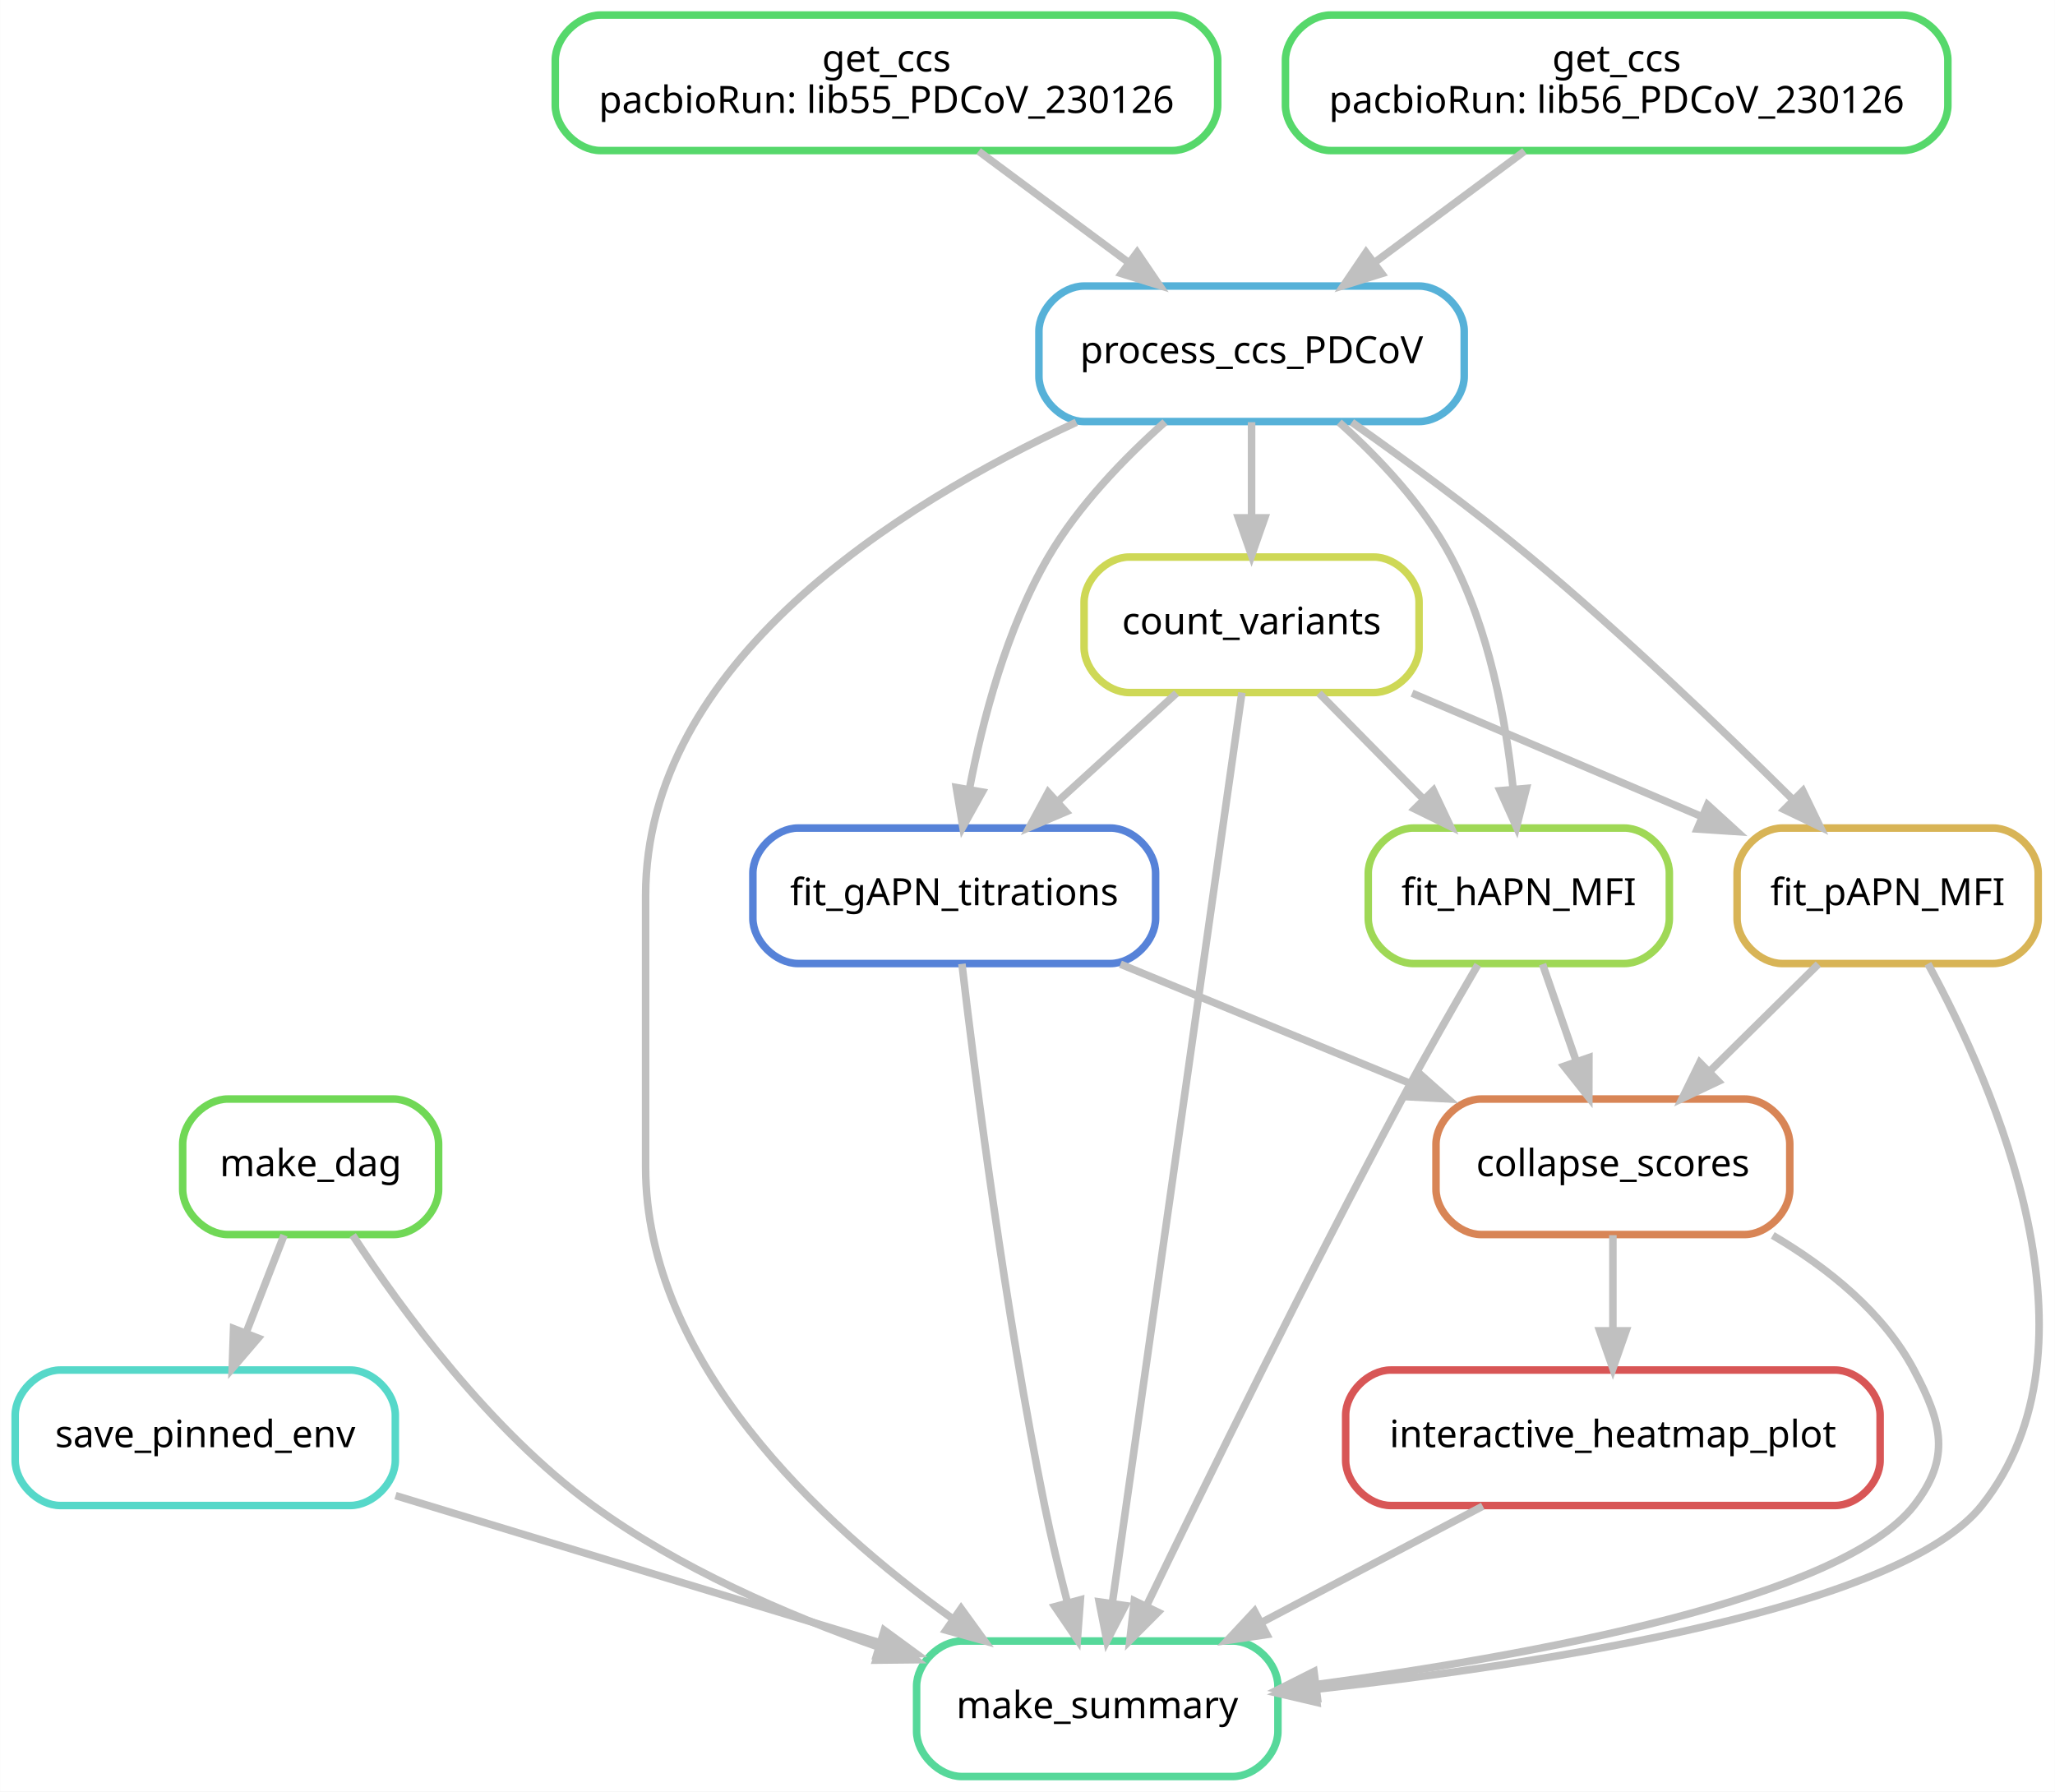
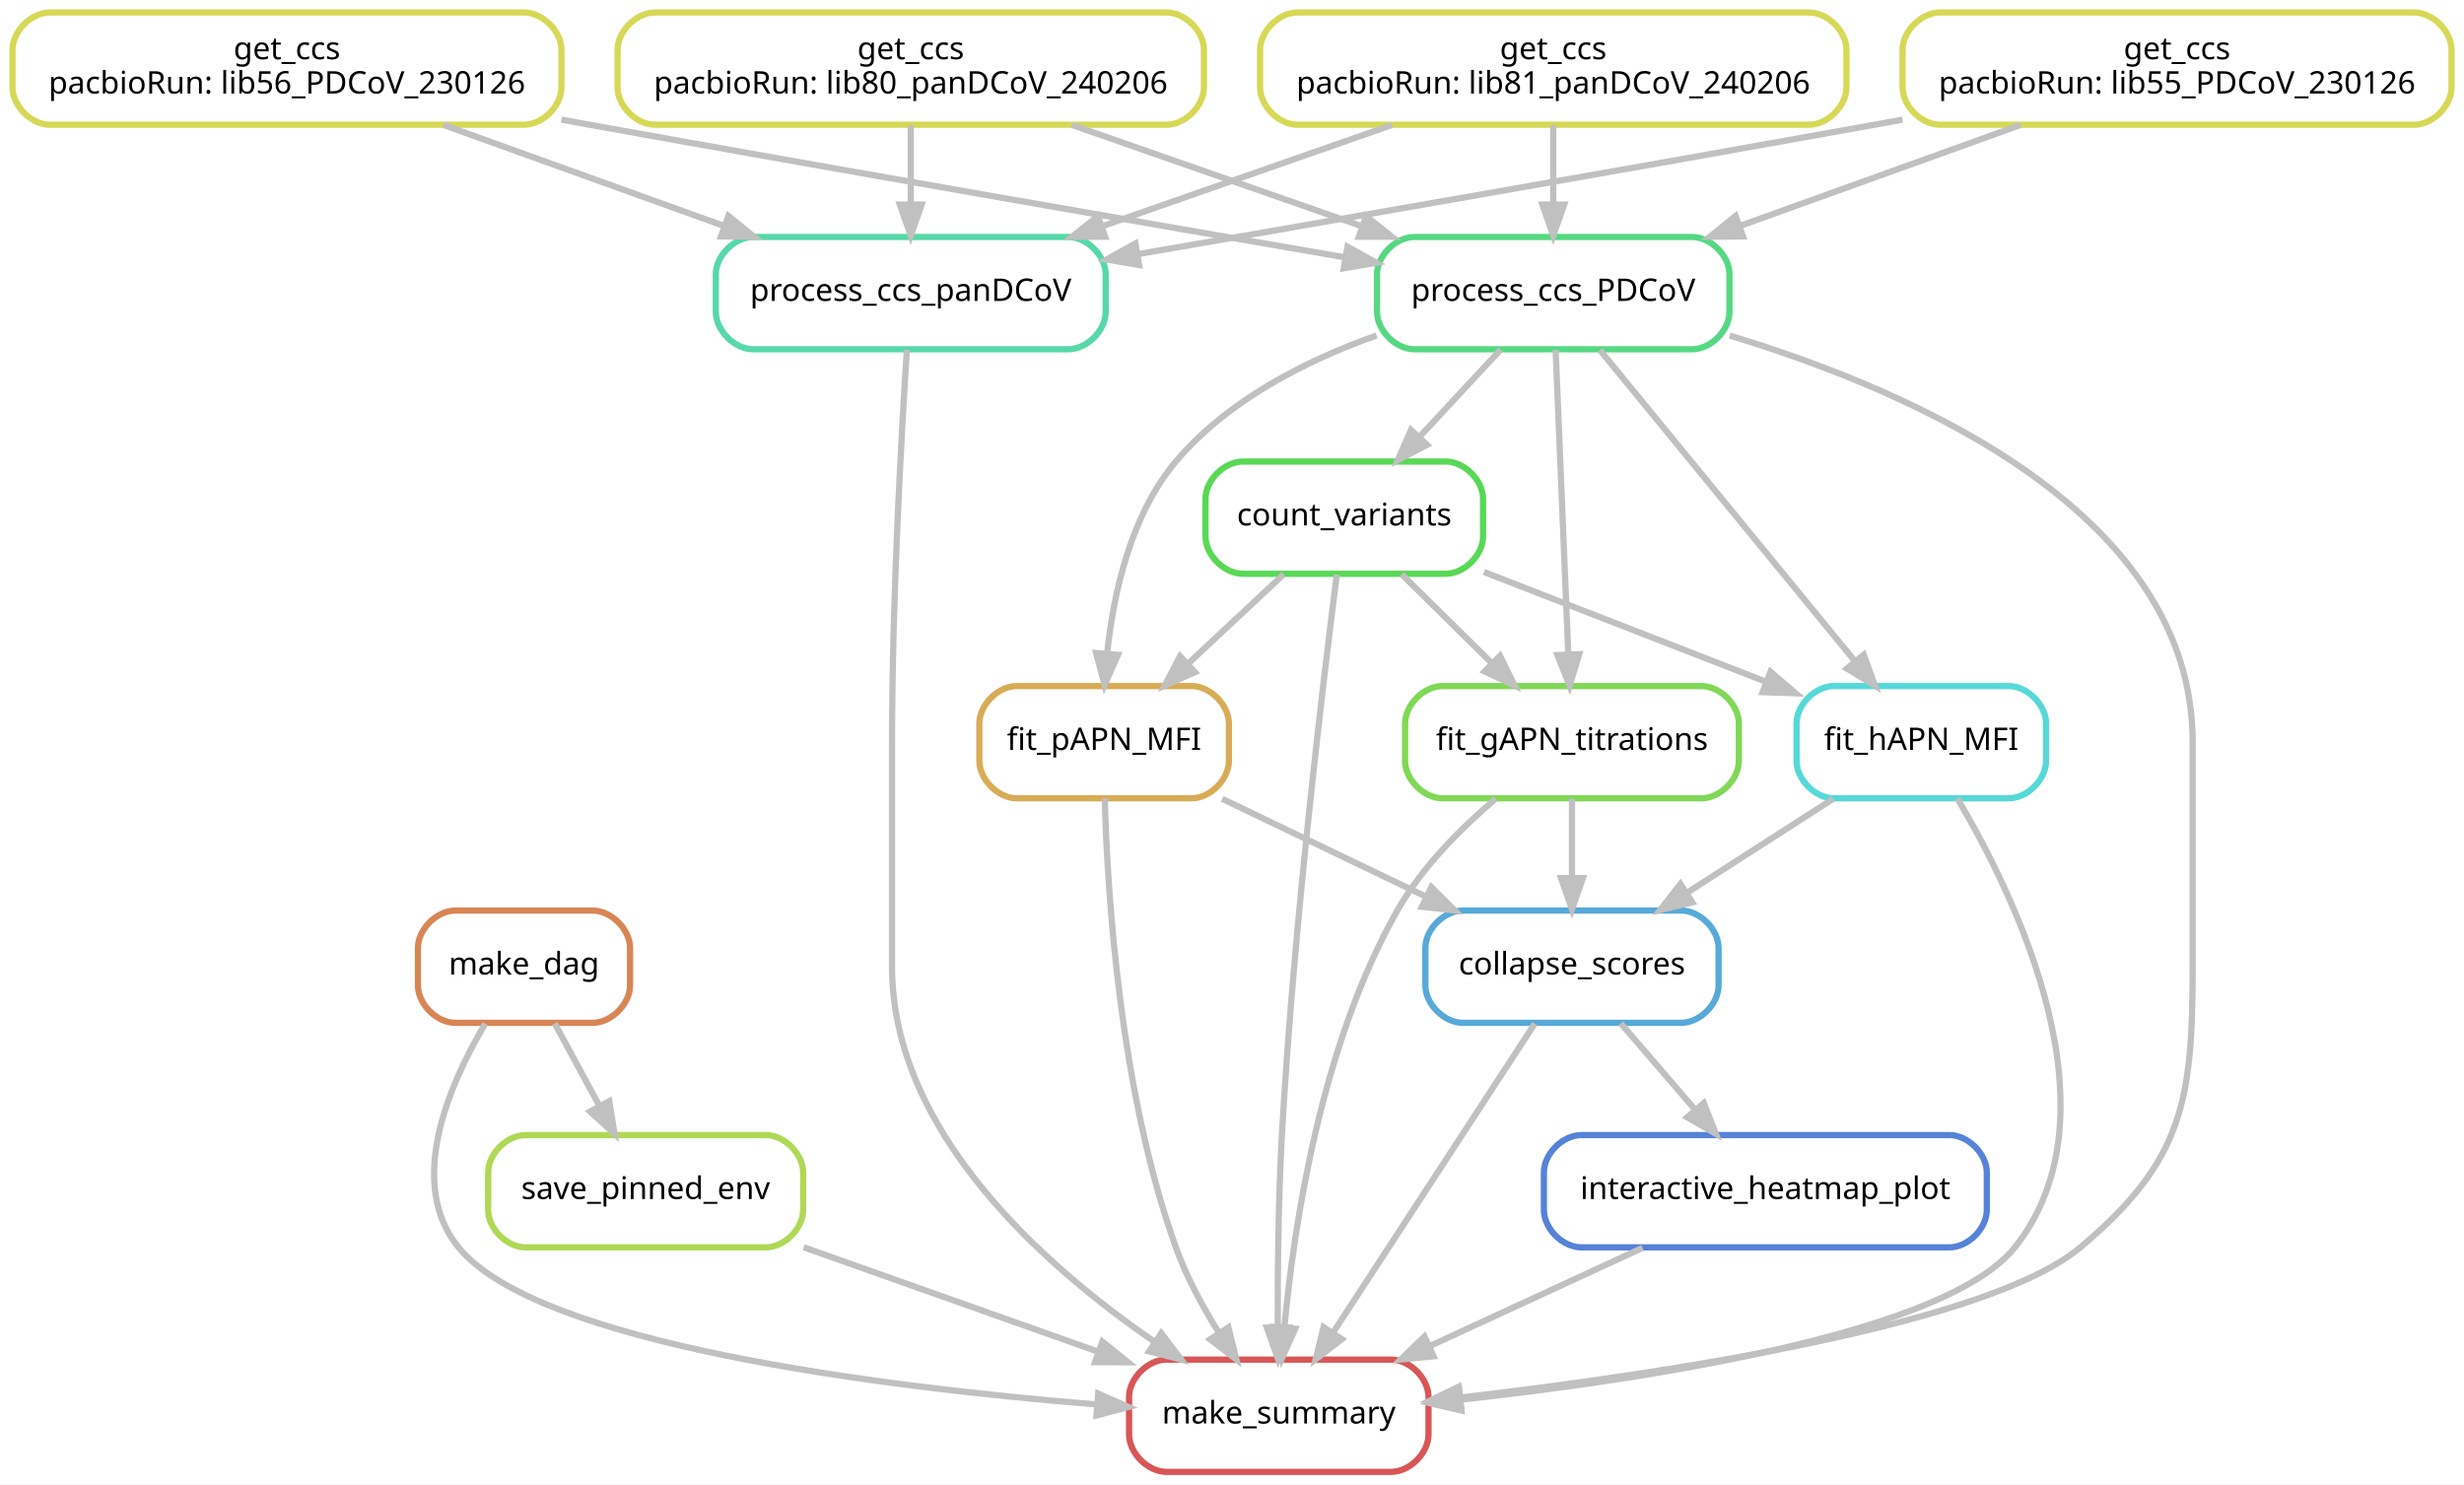
- <svg xmlns="http://www.w3.org/2000/svg" width="546pt" height="476pt" viewBox="0.00 0.00 545.93 476.00">
+ <svg xmlns="http://www.w3.org/2000/svg" width="790pt" height="476pt" viewBox="0.00 0.00 790.00 476.00">
  <g id="graph0" class="graph" transform="scale(1 1) rotate(0) translate(4 472)">
-     <polygon fill="#ffffff" stroke="transparent" points="-4,4 -4,-472 541.933,-472 541.933,4 -4,4" />
+     <polygon fill="#ffffff" stroke="transparent" points="-4,4 -4,-472 786,-472 786,4 -4,4" />
    <g id="node1" class="node">
-       <path fill="none" stroke="#56d89a" stroke-width="2" d="M323.5,-36C323.5,-36 251.5,-36 251.5,-36 245.5,-36 239.5,-30 239.5,-24 239.5,-24 239.5,-12 239.5,-12 239.5,-6 245.5,0 251.5,0 251.5,0 323.5,0 323.5,0 329.5,0 335.5,-6 335.5,-12 335.5,-12 335.5,-24 335.5,-24 335.5,-30 329.5,-36 323.5,-36" />
-       <text text-anchor="middle" x="287.5" y="-15.5" font-family="sans" font-size="10.00" fill="#000000">make_summary</text>
+       <path fill="none" stroke="#d85656" stroke-width="2" d="M442,-36C442,-36 370,-36 370,-36 364,-36 358,-30 358,-24 358,-24 358,-12 358,-12 358,-6 364,0 370,0 370,0 442,0 442,0 448,0 454,-6 454,-12 454,-12 454,-24 454,-24 454,-30 448,-36 442,-36" />
+       <text text-anchor="middle" x="406" y="-15.5" font-family="sans" font-size="10.00" fill="#000000">make_summary</text>
    </g>
    <g id="node2" class="node">
-       <path fill="none" stroke="#70d856" stroke-width="2" d="M100.5,-180C100.5,-180 56.5,-180 56.5,-180 50.5,-180 44.5,-174 44.5,-168 44.5,-168 44.5,-156 44.5,-156 44.5,-150 50.5,-144 56.5,-144 56.5,-144 100.5,-144 100.5,-144 106.5,-144 112.5,-150 112.5,-156 112.5,-156 112.5,-168 112.5,-168 112.5,-174 106.5,-180 100.5,-180" />
-       <text text-anchor="middle" x="78.5" y="-159.5" font-family="sans" font-size="10.00" fill="#000000">make_dag</text>
+       <path fill="none" stroke="#d88556" stroke-width="2" d="M186,-180C186,-180 142,-180 142,-180 136,-180 130,-174 130,-168 130,-168 130,-156 130,-156 130,-150 136,-144 142,-144 142,-144 186,-144 186,-144 192,-144 198,-150 198,-156 198,-156 198,-168 198,-168 198,-174 192,-180 186,-180" />
+       <text text-anchor="middle" x="164" y="-159.5" font-family="sans" font-size="10.00" fill="#000000">make_dag</text>
    </g>
    <g id="edge1" class="edge">
-       <path fill="none" stroke="#c0c0c0" stroke-width="2" d="M89.672,-143.821C102.776,-123.82 126.21,-91.879 153.5,-72 176.23,-55.443 204.752,-43.03 229.634,-34.309" />
-       <polygon fill="#c0c0c0" stroke="#c0c0c0" stroke-width="2" points="230.977,-37.549 239.328,-31.029 228.734,-30.918 230.977,-37.549" />
+       <path fill="none" stroke="#c0c0c0" stroke-width="2" d="M151.583,-143.745C139.829,-123.974 126.268,-92.516 143,-72 168.289,-40.991 277.948,-27.287 347.437,-21.623" />
+       <polygon fill="#c0c0c0" stroke="#c0c0c0" stroke-width="2" points="348.107,-25.082 357.804,-20.814 347.562,-18.103 348.107,-25.082" />
    </g>
    <g id="node3" class="node">
-       <path fill="none" stroke="#56d8c9" stroke-width="2" d="M89,-108C89,-108 12,-108 12,-108 6,-108 0,-102 0,-96 0,-96 0,-84 0,-84 0,-78 6,-72 12,-72 12,-72 89,-72 89,-72 95,-72 101,-78 101,-84 101,-84 101,-96 101,-96 101,-102 95,-108 89,-108" />
-       <text text-anchor="middle" x="50.5" y="-87.5" font-family="sans" font-size="10.00" fill="#000000">save_pinned_env</text>
+       <path fill="none" stroke="#afd856" stroke-width="2" d="M241.5,-108C241.5,-108 164.5,-108 164.5,-108 158.5,-108 152.5,-102 152.5,-96 152.5,-96 152.5,-84 152.5,-84 152.5,-78 158.5,-72 164.5,-72 164.5,-72 241.5,-72 241.5,-72 247.5,-72 253.5,-78 253.5,-84 253.5,-84 253.5,-96 253.5,-96 253.5,-102 247.5,-108 241.5,-108" />
+       <text text-anchor="middle" x="203" y="-87.5" font-family="sans" font-size="10.00" fill="#000000">save_pinned_env</text>
+     </g>
+     <g id="edge11" class="edge">
+       <path fill="none" stroke="#c0c0c0" stroke-width="2" d="M173.841,-143.831C178.196,-135.792 183.41,-126.167 188.217,-117.292" />
+       <polygon fill="#c0c0c0" stroke="#c0c0c0" stroke-width="2" points="191.341,-118.873 193.026,-108.413 185.186,-115.539 191.341,-118.873" />
+     </g>
+     <g id="edge2" class="edge">
+       <path fill="none" stroke="#c0c0c0" stroke-width="2" d="M253.702,-72.017C282.419,-61.832 318.446,-49.054 348.249,-38.483" />
+       <polygon fill="#c0c0c0" stroke="#c0c0c0" stroke-width="2" points="349.435,-41.776 357.69,-35.135 347.095,-35.179 349.435,-41.776" />
+     </g>
+     <g id="node4" class="node">
+       <path fill="none" stroke="#56d882" stroke-width="2" d="M538.5,-396C538.5,-396 449.5,-396 449.5,-396 443.5,-396 437.5,-390 437.5,-384 437.5,-384 437.5,-372 437.5,-372 437.5,-366 443.5,-360 449.5,-360 449.5,-360 538.5,-360 538.5,-360 544.5,-360 550.5,-366 550.5,-372 550.5,-372 550.5,-384 550.5,-384 550.5,-390 544.5,-396 538.5,-396" />
+       <text text-anchor="middle" x="494" y="-375.5" font-family="sans" font-size="10.00" fill="#000000">process_ccs_PDCoV</text>
+     </g>
+     <g id="edge3" class="edge">
+       <path fill="none" stroke="#c0c0c0" stroke-width="2" d="M550.56,-364.39C611.239,-346.017 699,-306.851 699,-234 699,-234 699,-234 699,-162 699,-118.919 695.986,-99.711 663,-72 633.467,-47.191 530.707,-31.587 464.418,-23.858" />
+       <polygon fill="#c0c0c0" stroke="#c0c0c0" stroke-width="2" points="464.44,-20.338 454.108,-22.685 463.649,-27.293 464.44,-20.338" />
+     </g>
+     <g id="node10" class="node">
+       <path fill="none" stroke="#59d856" stroke-width="2" d="M459.5,-324C459.5,-324 394.5,-324 394.5,-324 388.5,-324 382.5,-318 382.5,-312 382.5,-312 382.5,-300 382.5,-300 382.5,-294 388.5,-288 394.5,-288 394.5,-288 459.5,-288 459.5,-288 465.5,-288 471.5,-294 471.5,-300 471.5,-300 471.5,-312 471.5,-312 471.5,-318 465.5,-324 459.5,-324" />
+       <text text-anchor="middle" x="427" y="-303.5" font-family="sans" font-size="10.00" fill="#000000">count_variants</text>
+     </g>
+     <g id="edge20" class="edge">
+       <path fill="none" stroke="#c0c0c0" stroke-width="2" d="M477.093,-359.831C469.219,-351.369 459.708,-341.149 451.099,-331.897" />
+       <polygon fill="#c0c0c0" stroke="#c0c0c0" stroke-width="2" points="453.509,-329.35 444.135,-324.413 448.385,-334.118 453.509,-329.35" />
+     </g>
+     <g id="node11" class="node">
+       <path fill="none" stroke="#80d856" stroke-width="2" d="M541.5,-252C541.5,-252 458.5,-252 458.5,-252 452.5,-252 446.5,-246 446.5,-240 446.5,-240 446.5,-228 446.5,-228 446.5,-222 452.5,-216 458.5,-216 458.5,-216 541.5,-216 541.5,-216 547.5,-216 553.5,-222 553.5,-228 553.5,-228 553.5,-240 553.5,-240 553.5,-246 547.5,-252 541.5,-252" />
+       <text text-anchor="middle" x="500" y="-231.5" font-family="sans" font-size="10.00" fill="#000000">fit_gAPN_titrations</text>
+     </g>
+     <g id="edge21" class="edge">
+       <path fill="none" stroke="#c0c0c0" stroke-width="2" d="M494.76,-359.762C495.783,-335.201 497.615,-291.247 498.819,-262.354" />
+       <polygon fill="#c0c0c0" stroke="#c0c0c0" stroke-width="2" points="502.327,-262.227 499.246,-252.09 495.333,-261.935 502.327,-262.227" />
+     </g>
+     <g id="node12" class="node">
+       <path fill="none" stroke="#56d8d8" stroke-width="2" d="M640,-252C640,-252 584,-252 584,-252 578,-252 572,-246 572,-240 572,-240 572,-228 572,-228 572,-222 578,-216 584,-216 584,-216 640,-216 640,-216 646,-216 652,-222 652,-228 652,-228 652,-240 652,-240 652,-246 646,-252 640,-252" />
+       <text text-anchor="middle" x="612" y="-231.5" font-family="sans" font-size="10.00" fill="#000000">fit_hAPN_MFI</text>
+     </g>
+     <g id="edge23" class="edge">
+       <path fill="none" stroke="#c0c0c0" stroke-width="2" d="M508.945,-359.762C529.603,-334.552 567.004,-288.91 590.616,-260.095" />
+       <polygon fill="#c0c0c0" stroke="#c0c0c0" stroke-width="2" points="593.545,-262.043 597.177,-252.09 588.131,-257.606 593.545,-262.043" />
+     </g>
+     <g id="node13" class="node">
+       <path fill="none" stroke="#d8ac56" stroke-width="2" d="M378,-252C378,-252 322,-252 322,-252 316,-252 310,-246 310,-240 310,-240 310,-228 310,-228 310,-222 316,-216 322,-216 322,-216 378,-216 378,-216 384,-216 390,-222 390,-228 390,-228 390,-240 390,-240 390,-246 384,-252 378,-252" />
+       <text text-anchor="middle" x="350" y="-231.5" font-family="sans" font-size="10.00" fill="#000000">fit_pAPN_MFI</text>
+     </g>
+     <g id="edge25" class="edge">
+       <path fill="none" stroke="#c0c0c0" stroke-width="2" d="M437.362,-364.439C414.397,-356.264 389.462,-343.52 373,-324 358.525,-306.837 352.992,-281.724 350.956,-262.384" />
+       <polygon fill="#c0c0c0" stroke="#c0c0c0" stroke-width="2" points="354.437,-262.009 350.149,-252.321 347.459,-262.568 354.437,-262.009" />
+     </g>
+     <g id="node5" class="node">
+       <path fill="none" stroke="#d6d856" stroke-width="2" d="M770,-468C770,-468 618,-468 618,-468 612,-468 606,-462 606,-456 606,-456 606,-444 606,-444 606,-438 612,-432 618,-432 618,-432 770,-432 770,-432 776,-432 782,-438 782,-444 782,-444 782,-456 782,-456 782,-462 776,-468 770,-468" />
+       <text text-anchor="middle" x="694" y="-453" font-family="sans" font-size="10.00" fill="#000000">get_ccs</text>
+       <text text-anchor="middle" x="694" y="-442" font-family="sans" font-size="10.00" fill="#000000">pacbioRun: lib55_PDCoV_230126</text>
+     </g>
+     <g id="edge12" class="edge">
+       <path fill="none" stroke="#c0c0c0" stroke-width="2" d="M643.79,-431.924C616.448,-422.082 582.441,-409.839 553.742,-399.507" />
+       <polygon fill="#c0c0c0" stroke="#c0c0c0" stroke-width="2" points="554.825,-396.177 544.231,-396.083 552.454,-402.764 554.825,-396.177" />
+     </g>
+     <g id="node9" class="node">
+       <path fill="none" stroke="#56d8a9" stroke-width="2" d="M338.5,-396C338.5,-396 237.5,-396 237.5,-396 231.5,-396 225.5,-390 225.5,-384 225.5,-384 225.5,-372 225.5,-372 225.5,-366 231.5,-360 237.5,-360 237.5,-360 338.5,-360 338.5,-360 344.5,-360 350.5,-366 350.5,-372 350.5,-372 350.5,-384 350.5,-384 350.5,-390 344.5,-396 338.5,-396" />
+       <text text-anchor="middle" x="288" y="-375.5" font-family="sans" font-size="10.00" fill="#000000">process_ccs_panDCoV</text>
+     </g>
+     <g id="edge16" class="edge">
+       <path fill="none" stroke="#c0c0c0" stroke-width="2" d="M605.979,-433.625C602.95,-433.074 599.95,-432.531 597,-432 516.276,-417.457 423.58,-401.335 360.941,-390.525" />
+       <polygon fill="#c0c0c0" stroke="#c0c0c0" stroke-width="2" points="361.216,-387.021 350.766,-388.771 360.026,-393.919 361.216,-387.021" />
+     </g>
+     <g id="node6" class="node">
+       <path fill="none" stroke="#d6d856" stroke-width="2" d="M164,-468C164,-468 12,-468 12,-468 6,-468 0,-462 0,-456 0,-456 0,-444 0,-444 0,-438 6,-432 12,-432 12,-432 164,-432 164,-432 170,-432 176,-438 176,-444 176,-444 176,-456 176,-456 176,-462 170,-468 164,-468" />
+       <text text-anchor="middle" x="88" y="-453" font-family="sans" font-size="10.00" fill="#000000">get_ccs</text>
+       <text text-anchor="middle" x="88" y="-442" font-family="sans" font-size="10.00" fill="#000000">pacbioRun: lib56_PDCoV_230126</text>
+     </g>
+     <g id="edge13" class="edge">
+       <path fill="none" stroke="#c0c0c0" stroke-width="2" d="M176.021,-433.625C179.05,-433.074 182.05,-432.531 185,-432 268.389,-416.977 364.555,-400.268 427.164,-389.472" />
+       <polygon fill="#c0c0c0" stroke="#c0c0c0" stroke-width="2" points="428.04,-392.873 437.3,-387.726 426.851,-385.975 428.04,-392.873" />
+     </g>
+     <g id="edge17" class="edge">
+       <path fill="none" stroke="#c0c0c0" stroke-width="2" d="M138.21,-431.924C165.552,-422.082 199.559,-409.839 228.257,-399.507" />
+       <polygon fill="#c0c0c0" stroke="#c0c0c0" stroke-width="2" points="229.546,-402.764 237.769,-396.083 227.175,-396.177 229.546,-402.764" />
+     </g>
+     <g id="node7" class="node">
+       <path fill="none" stroke="#d6d856" stroke-width="2" d="M370,-468C370,-468 206,-468 206,-468 200,-468 194,-462 194,-456 194,-456 194,-444 194,-444 194,-438 200,-432 206,-432 206,-432 370,-432 370,-432 376,-432 382,-438 382,-444 382,-444 382,-456 382,-456 382,-462 376,-468 370,-468" />
+       <text text-anchor="middle" x="288" y="-453" font-family="sans" font-size="10.00" fill="#000000">get_ccs</text>
+       <text text-anchor="middle" x="288" y="-442" font-family="sans" font-size="10.00" fill="#000000">pacbioRun: lib80_panDCoV_240206</text>
+     </g>
+     <g id="edge14" class="edge">
+       <path fill="none" stroke="#c0c0c0" stroke-width="2" d="M339.717,-431.924C367.878,-422.082 402.906,-409.839 432.465,-399.507" />
+       <polygon fill="#c0c0c0" stroke="#c0c0c0" stroke-width="2" points="433.977,-402.687 442.262,-396.083 431.667,-396.079 433.977,-402.687" />
+     </g>
+     <g id="edge18" class="edge">
+       <path fill="none" stroke="#c0c0c0" stroke-width="2" d="M288,-431.831C288,-424.131 288,-414.974 288,-406.417" />
+       <polygon fill="#c0c0c0" stroke="#c0c0c0" stroke-width="2" points="291.5,-406.413 288,-396.413 284.5,-406.413 291.5,-406.413" />
+     </g>
+     <g id="node8" class="node">
+       <path fill="none" stroke="#d6d856" stroke-width="2" d="M576,-468C576,-468 412,-468 412,-468 406,-468 400,-462 400,-456 400,-456 400,-444 400,-444 400,-438 406,-432 412,-432 412,-432 576,-432 576,-432 582,-432 588,-438 588,-444 588,-444 588,-456 588,-456 588,-462 582,-468 576,-468" />
+       <text text-anchor="middle" x="494" y="-453" font-family="sans" font-size="10.00" fill="#000000">get_ccs</text>
+       <text text-anchor="middle" x="494" y="-442" font-family="sans" font-size="10.00" fill="#000000">pacbioRun: lib81_panDCoV_240206</text>
+     </g>
+     <g id="edge15" class="edge">
+       <path fill="none" stroke="#c0c0c0" stroke-width="2" d="M494,-431.831C494,-424.131 494,-414.974 494,-406.417" />
+       <polygon fill="#c0c0c0" stroke="#c0c0c0" stroke-width="2" points="497.5,-406.413 494,-396.413 490.5,-406.413 497.5,-406.413" />
+     </g>
+     <g id="edge19" class="edge">
+       <path fill="none" stroke="#c0c0c0" stroke-width="2" d="M442.283,-431.924C414.122,-422.082 379.094,-409.839 349.535,-399.507" />
+       <polygon fill="#c0c0c0" stroke="#c0c0c0" stroke-width="2" points="350.333,-396.079 339.738,-396.083 348.023,-402.687 350.333,-396.079" />
+     </g>
+     <g id="edge4" class="edge">
+       <path fill="none" stroke="#c0c0c0" stroke-width="2" d="M286.757,-359.825C284.999,-332.521 282,-279.289 282,-234 282,-234 282,-234 282,-162 282,-109.466 329.975,-66.572 366.243,-41.651" />
+       <polygon fill="#c0c0c0" stroke="#c0c0c0" stroke-width="2" points="368.33,-44.467 374.71,-36.009 364.447,-38.642 368.33,-44.467" />
+     </g>
+     <g id="edge5" class="edge">
+       <path fill="none" stroke="#c0c0c0" stroke-width="2" d="M424.605,-287.753C420.152,-252.899 410.715,-174.405 407,-108 405.851,-87.457 405.619,-64.237 405.665,-46.528" />
+       <polygon fill="#c0c0c0" stroke="#c0c0c0" stroke-width="2" points="409.166,-46.308 405.724,-36.288 402.167,-46.267 409.166,-46.308" />
+     </g>
+     <g id="edge22" class="edge">
+       <path fill="none" stroke="#c0c0c0" stroke-width="2" d="M445.421,-287.831C454.153,-279.219 464.732,-268.785 474.242,-259.405" />
+       <polygon fill="#c0c0c0" stroke="#c0c0c0" stroke-width="2" points="476.923,-261.677 481.585,-252.163 472.007,-256.693 476.923,-261.677" />
+     </g>
+     <g id="edge24" class="edge">
+       <path fill="none" stroke="#c0c0c0" stroke-width="2" d="M471.783,-288.571C499.046,-277.961 533.923,-264.387 562.073,-253.431" />
+       <polygon fill="#c0c0c0" stroke="#c0c0c0" stroke-width="2" points="563.676,-256.563 571.726,-249.674 561.137,-250.04 563.676,-256.563" />
+     </g>
+     <g id="edge26" class="edge">
+       <path fill="none" stroke="#c0c0c0" stroke-width="2" d="M407.57,-287.831C398.268,-279.134 386.98,-268.578 376.871,-259.127" />
+       <polygon fill="#c0c0c0" stroke="#c0c0c0" stroke-width="2" points="379.119,-256.436 369.424,-252.163 374.338,-261.549 379.119,-256.436" />
+     </g>
+     <g id="edge6" class="edge">
+       <path fill="none" stroke="#c0c0c0" stroke-width="2" d="M475.592,-215.92C464.39,-206.41 451.877,-193.854 444,-180 419.778,-137.398 410.971,-80.12 407.786,-46.324" />
+       <polygon fill="#c0c0c0" stroke="#c0c0c0" stroke-width="2" points="411.263,-45.896 406.937,-36.225 404.287,-46.483 411.263,-45.896" />
+     </g>
+     <g id="node14" class="node">
+       <path fill="none" stroke="#56a9d8" stroke-width="2" d="M535,-180C535,-180 465,-180 465,-180 459,-180 453,-174 453,-168 453,-168 453,-156 453,-156 453,-150 459,-144 465,-144 465,-144 535,-144 535,-144 541,-144 547,-150 547,-156 547,-156 547,-168 547,-168 547,-174 541,-180 535,-180" />
+       <text text-anchor="middle" x="500" y="-159.5" font-family="sans" font-size="10.00" fill="#000000">collapse_scores</text>
+     </g>
+     <g id="edge27" class="edge">
+       <path fill="none" stroke="#c0c0c0" stroke-width="2" d="M500,-215.831C500,-208.131 500,-198.974 500,-190.417" />
+       <polygon fill="#c0c0c0" stroke="#c0c0c0" stroke-width="2" points="503.5,-190.413 500,-180.413 496.5,-190.413 503.5,-190.413" />
+     </g>
+     <g id="edge7" class="edge">
+       <path fill="none" stroke="#c0c0c0" stroke-width="2" d="M623.557,-215.98C642.767,-183.511 675.962,-114.611 642,-72 620.193,-44.64 526.941,-30.028 464.391,-23.154" />
+       <polygon fill="#c0c0c0" stroke="#c0c0c0" stroke-width="2" points="464.561,-19.653 454.247,-22.078 463.822,-26.614 464.561,-19.653" />
+     </g>
+     <g id="edge28" class="edge">
+       <path fill="none" stroke="#c0c0c0" stroke-width="2" d="M583.738,-215.831C569.545,-206.707 552.172,-195.539 536.936,-185.745" />
+       <polygon fill="#c0c0c0" stroke="#c0c0c0" stroke-width="2" points="538.558,-182.626 528.253,-180.163 534.772,-188.515 538.558,-182.626" />
+     </g>
+     <g id="edge8" class="edge">
+       <path fill="none" stroke="#c0c0c0" stroke-width="2" d="M350.199,-215.934C351.049,-185.391 355.045,-121.995 373,-72 376.382,-62.584 381.533,-53.034 386.767,-44.637" />
+       <polygon fill="#c0c0c0" stroke="#c0c0c0" stroke-width="2" points="389.848,-46.321 392.4,-36.038 383.992,-42.486 389.848,-46.321" />
+     </g>
+     <g id="edge29" class="edge">
+       <path fill="none" stroke="#c0c0c0" stroke-width="2" d="M387.851,-215.831C407.735,-206.287 432.278,-194.506 453.33,-184.401" />
+       <polygon fill="#c0c0c0" stroke="#c0c0c0" stroke-width="2" points="454.92,-187.521 462.421,-180.038 451.891,-181.21 454.92,-187.521" />
+     </g>
+     <g id="edge9" class="edge">
+       <path fill="none" stroke="#c0c0c0" stroke-width="2" d="M488.095,-143.762C471.709,-118.66 442.1,-73.302 423.277,-44.467" />
+       <polygon fill="#c0c0c0" stroke="#c0c0c0" stroke-width="2" points="426.206,-42.55 417.808,-36.09 420.344,-46.377 426.206,-42.55" />
+     </g>
+     <g id="node15" class="node">
+       <path fill="none" stroke="#5682d8" stroke-width="2" d="M621,-108C621,-108 503,-108 503,-108 497,-108 491,-102 491,-96 491,-96 491,-84 491,-84 491,-78 497,-72 503,-72 503,-72 621,-72 621,-72 627,-72 633,-78 633,-84 633,-84 633,-96 633,-96 633,-102 627,-108 621,-108" />
+       <text text-anchor="middle" x="562" y="-87.5" font-family="sans" font-size="10.00" fill="#000000">interactive_heatmap_plot</text>
+     </g>
+     <g id="edge30" class="edge">
+       <path fill="none" stroke="#c0c0c0" stroke-width="2" d="M515.645,-143.831C522.859,-135.454 531.557,-125.353 539.461,-116.175" />
+       <polygon fill="#c0c0c0" stroke="#c0c0c0" stroke-width="2" points="542.271,-118.275 546.144,-108.413 536.967,-113.707 542.271,-118.275" />
    </g>
    <g id="edge10" class="edge">
-       <path fill="none" stroke="#c0c0c0" stroke-width="2" d="M71.434,-143.831C68.374,-135.962 64.722,-126.571 61.332,-117.853" />
-       <polygon fill="#c0c0c0" stroke="#c0c0c0" stroke-width="2" points="64.547,-116.465 57.661,-108.413 58.023,-119.002 64.547,-116.465" />
-     </g>
-     <g id="edge2" class="edge">
-       <path fill="none" stroke="#c0c0c0" stroke-width="2" d="M101.052,-74.642C138.775,-63.182 190.373,-47.507 229.726,-35.551" />
-       <polygon fill="#c0c0c0" stroke="#c0c0c0" stroke-width="2" points="230.901,-38.853 239.452,-32.597 228.866,-32.155 230.901,-38.853" />
-     </g>
-     <g id="node4" class="node">
-       <path fill="none" stroke="#56b1d8" stroke-width="2" d="M373,-396C373,-396 284,-396 284,-396 278,-396 272,-390 272,-384 272,-384 272,-372 272,-372 272,-366 278,-360 284,-360 284,-360 373,-360 373,-360 379,-360 385,-366 385,-372 385,-372 385,-384 385,-384 385,-390 379,-396 373,-396" />
-       <text text-anchor="middle" x="328.5" y="-375.5" font-family="sans" font-size="10.00" fill="#000000">process_ccs_PDCoV</text>
-     </g>
-     <g id="edge3" class="edge">
-       <path fill="none" stroke="#c0c0c0" stroke-width="2" d="M281.932,-359.805C234.383,-337.81 167.5,-295.876 167.5,-234 167.5,-234 167.5,-234 167.5,-162 167.5,-110.249 213.804,-67.227 248.886,-42.058" />
-       <polygon fill="#c0c0c0" stroke="#c0c0c0" stroke-width="2" points="251.316,-44.631 257.529,-36.049 247.32,-38.884 251.316,-44.631" />
-     </g>
-     <g id="node7" class="node">
-       <path fill="none" stroke="#ced856" stroke-width="2" d="M361,-324C361,-324 296,-324 296,-324 290,-324 284,-318 284,-312 284,-312 284,-300 284,-300 284,-294 290,-288 296,-288 296,-288 361,-288 361,-288 367,-288 373,-294 373,-300 373,-300 373,-312 373,-312 373,-318 367,-324 361,-324" />
-       <text text-anchor="middle" x="328.5" y="-303.5" font-family="sans" font-size="10.00" fill="#000000">count_variants</text>
-     </g>
-     <g id="edge13" class="edge">
-       <path fill="none" stroke="#c0c0c0" stroke-width="2" d="M328.5,-359.831C328.5,-352.131 328.5,-342.974 328.5,-334.417" />
-       <polygon fill="#c0c0c0" stroke="#c0c0c0" stroke-width="2" points="332,-334.413 328.5,-324.413 325,-334.413 332,-334.413" />
-     </g>
-     <g id="node8" class="node">
-       <path fill="none" stroke="#5682d8" stroke-width="2" d="M291,-252C291,-252 208,-252 208,-252 202,-252 196,-246 196,-240 196,-240 196,-228 196,-228 196,-222 202,-216 208,-216 208,-216 291,-216 291,-216 297,-216 303,-222 303,-228 303,-228 303,-240 303,-240 303,-246 297,-252 291,-252" />
-       <text text-anchor="middle" x="249.5" y="-231.5" font-family="sans" font-size="10.00" fill="#000000">fit_gAPN_titrations</text>
-     </g>
-     <g id="edge14" class="edge">
-       <path fill="none" stroke="#c0c0c0" stroke-width="2" d="M305.488,-359.865C294.678,-350.254 282.451,-337.627 274.5,-324 263.381,-304.943 257.019,-280.721 253.499,-262.208" />
-       <polygon fill="#c0c0c0" stroke="#c0c0c0" stroke-width="2" points="256.94,-261.568 251.782,-252.314 250.043,-262.765 256.94,-261.568" />
-     </g>
-     <g id="node9" class="node">
-       <path fill="none" stroke="#9fd856" stroke-width="2" d="M427.5,-252C427.5,-252 371.5,-252 371.5,-252 365.5,-252 359.5,-246 359.5,-240 359.5,-240 359.5,-228 359.5,-228 359.5,-222 365.5,-216 371.5,-216 371.5,-216 427.5,-216 427.5,-216 433.5,-216 439.5,-222 439.5,-228 439.5,-228 439.5,-240 439.5,-240 439.5,-246 433.5,-252 427.5,-252" />
-       <text text-anchor="middle" x="399.5" y="-231.5" font-family="sans" font-size="10.00" fill="#000000">fit_hAPN_MFI</text>
-     </g>
-     <g id="edge16" class="edge">
-       <path fill="none" stroke="#c0c0c0" stroke-width="2" d="M351.779,-359.786C362.423,-350.244 374.25,-337.7 381.5,-324 391.593,-304.927 396.045,-280.848 397.999,-262.397" />
-       <polygon fill="#c0c0c0" stroke="#c0c0c0" stroke-width="2" points="401.501,-262.53 398.885,-252.263 394.527,-261.921 401.501,-262.53" />
-     </g>
-     <g id="node10" class="node">
-       <path fill="none" stroke="#d8b456" stroke-width="2" d="M525.5,-252C525.5,-252 469.5,-252 469.5,-252 463.5,-252 457.5,-246 457.5,-240 457.5,-240 457.5,-228 457.5,-228 457.5,-222 463.5,-216 469.5,-216 469.5,-216 525.5,-216 525.5,-216 531.5,-216 537.5,-222 537.5,-228 537.5,-228 537.5,-240 537.5,-240 537.5,-246 531.5,-252 525.5,-252" />
-       <text text-anchor="middle" x="497.5" y="-231.5" font-family="sans" font-size="10.00" fill="#000000">fit_pAPN_MFI</text>
-     </g>
-     <g id="edge18" class="edge">
-       <path fill="none" stroke="#c0c0c0" stroke-width="2" d="M355.146,-359.8C369.51,-349.684 387.345,-336.62 402.5,-324 427.095,-303.519 453.389,-278.325 472.064,-259.807" />
-       <polygon fill="#c0c0c0" stroke="#c0c0c0" stroke-width="2" points="474.968,-261.854 479.575,-252.313 470.024,-256.899 474.968,-261.854" />
-     </g>
-     <g id="node5" class="node">
-       <path fill="none" stroke="#56d86b" stroke-width="2" d="M307.5,-468C307.5,-468 155.5,-468 155.5,-468 149.5,-468 143.5,-462 143.5,-456 143.5,-456 143.5,-444 143.5,-444 143.5,-438 149.5,-432 155.5,-432 155.5,-432 307.5,-432 307.5,-432 313.5,-432 319.5,-438 319.5,-444 319.5,-444 319.5,-456 319.5,-456 319.5,-462 313.5,-468 307.5,-468" />
-       <text text-anchor="middle" x="231.5" y="-453" font-family="sans" font-size="10.00" fill="#000000">get_ccs</text>
-       <text text-anchor="middle" x="231.5" y="-442" font-family="sans" font-size="10.00" fill="#000000">pacbioRun: lib55_PDCoV_230126</text>
-     </g>
-     <g id="edge11" class="edge">
-       <path fill="none" stroke="#c0c0c0" stroke-width="2" d="M255.977,-431.831C268.039,-422.878 282.754,-411.956 295.769,-402.296" />
-       <polygon fill="#c0c0c0" stroke="#c0c0c0" stroke-width="2" points="298.087,-404.933 304.031,-396.163 293.915,-399.313 298.087,-404.933" />
-     </g>
-     <g id="node6" class="node">
-       <path fill="none" stroke="#56d86b" stroke-width="2" d="M501.5,-468C501.5,-468 349.5,-468 349.5,-468 343.5,-468 337.5,-462 337.5,-456 337.5,-456 337.5,-444 337.5,-444 337.5,-438 343.5,-432 349.5,-432 349.5,-432 501.5,-432 501.5,-432 507.5,-432 513.5,-438 513.5,-444 513.5,-444 513.5,-456 513.5,-456 513.5,-462 507.5,-468 501.5,-468" />
-       <text text-anchor="middle" x="425.5" y="-453" font-family="sans" font-size="10.00" fill="#000000">get_ccs</text>
-       <text text-anchor="middle" x="425.5" y="-442" font-family="sans" font-size="10.00" fill="#000000">pacbioRun: lib56_PDCoV_230126</text>
-     </g>
-     <g id="edge12" class="edge">
-       <path fill="none" stroke="#c0c0c0" stroke-width="2" d="M401.023,-431.831C388.961,-422.878 374.246,-411.956 361.231,-402.296" />
-       <polygon fill="#c0c0c0" stroke="#c0c0c0" stroke-width="2" points="363.085,-399.313 352.969,-396.163 358.913,-404.933 363.085,-399.313" />
-     </g>
-     <g id="edge4" class="edge">
-       <path fill="none" stroke="#c0c0c0" stroke-width="2" d="M325.935,-287.984C319.004,-239.294 299.856,-104.796 291.494,-46.057" />
-       <polygon fill="#c0c0c0" stroke="#c0c0c0" stroke-width="2" points="294.938,-45.416 290.064,-36.009 288.008,-46.402 294.938,-45.416" />
-     </g>
-     <g id="edge15" class="edge">
-       <path fill="none" stroke="#c0c0c0" stroke-width="2" d="M308.565,-287.831C299.022,-279.134 287.44,-268.578 277.069,-259.127" />
-       <polygon fill="#c0c0c0" stroke="#c0c0c0" stroke-width="2" points="279.177,-256.312 269.429,-252.163 274.462,-261.486 279.177,-256.312" />
-     </g>
-     <g id="edge17" class="edge">
-       <path fill="none" stroke="#c0c0c0" stroke-width="2" d="M346.416,-287.831C354.844,-279.285 365.041,-268.944 374.236,-259.62" />
-       <polygon fill="#c0c0c0" stroke="#c0c0c0" stroke-width="2" points="376.813,-261.991 381.342,-252.413 371.829,-257.076 376.813,-261.991" />
-     </g>
-     <g id="edge19" class="edge">
-       <path fill="none" stroke="#c0c0c0" stroke-width="2" d="M371.146,-287.831C394.54,-277.865 423.659,-265.459 448.046,-255.069" />
-       <polygon fill="#c0c0c0" stroke="#c0c0c0" stroke-width="2" points="449.655,-258.188 457.483,-251.049 446.911,-251.748 449.655,-258.188" />
-     </g>
-     <g id="edge5" class="edge">
-       <path fill="none" stroke="#c0c0c0" stroke-width="2" d="M251.541,-215.911C255.074,-185.861 262.974,-123.825 273.5,-72 275.208,-63.591 277.41,-54.535 279.56,-46.287" />
-       <polygon fill="#c0c0c0" stroke="#c0c0c0" stroke-width="2" points="283.007,-46.946 282.215,-36.381 276.246,-45.134 283.007,-46.946" />
-     </g>
-     <g id="node11" class="node">
-       <path fill="none" stroke="#d88556" stroke-width="2" d="M459.5,-180C459.5,-180 389.5,-180 389.5,-180 383.5,-180 377.5,-174 377.5,-168 377.5,-168 377.5,-156 377.5,-156 377.5,-150 383.5,-144 389.5,-144 389.5,-144 459.5,-144 459.5,-144 465.5,-144 471.5,-150 471.5,-156 471.5,-156 471.5,-168 471.5,-168 471.5,-174 465.5,-180 459.5,-180" />
-       <text text-anchor="middle" x="424.5" y="-159.5" font-family="sans" font-size="10.00" fill="#000000">collapse_scores</text>
-     </g>
-     <g id="edge20" class="edge">
-       <path fill="none" stroke="#c0c0c0" stroke-width="2" d="M293.66,-215.831C317.273,-206.116 346.52,-194.083 371.37,-183.859" />
-       <polygon fill="#c0c0c0" stroke="#c0c0c0" stroke-width="2" points="372.741,-187.08 380.658,-180.038 370.078,-180.606 372.741,-187.08" />
-     </g>
-     <g id="edge6" class="edge">
-       <path fill="none" stroke="#c0c0c0" stroke-width="2" d="M388.618,-215.653C382.549,-205.272 374.939,-192.002 368.5,-180 343.443,-133.293 316.266,-77.858 300.624,-45.44" />
-       <polygon fill="#c0c0c0" stroke="#c0c0c0" stroke-width="2" points="303.645,-43.646 296.155,-36.153 297.337,-46.681 303.645,-43.646" />
-     </g>
-     <g id="edge21" class="edge">
-       <path fill="none" stroke="#c0c0c0" stroke-width="2" d="M405.809,-215.831C408.512,-208.046 411.732,-198.773 414.731,-190.135" />
-       <polygon fill="#c0c0c0" stroke="#c0c0c0" stroke-width="2" points="418.133,-191.008 418.106,-180.413 411.52,-188.712 418.133,-191.008" />
-     </g>
-     <g id="edge7" class="edge">
-       <path fill="none" stroke="#c0c0c0" stroke-width="2" d="M508.204,-215.94C525.937,-183.409 556.27,-114.41 522.5,-72 500.794,-44.74 407.934,-30.098 345.646,-23.191" />
-       <polygon fill="#c0c0c0" stroke="#c0c0c0" stroke-width="2" points="345.861,-19.694 335.545,-22.109 345.115,-26.654 345.861,-19.694" />
-     </g>
-     <g id="edge22" class="edge">
-       <path fill="none" stroke="#c0c0c0" stroke-width="2" d="M479.079,-215.831C470.347,-207.219 459.768,-196.785 450.258,-187.405" />
-       <polygon fill="#c0c0c0" stroke="#c0c0c0" stroke-width="2" points="452.493,-184.693 442.915,-180.163 447.577,-189.677 452.493,-184.693" />
-     </g>
-     <g id="edge8" class="edge">
-       <path fill="none" stroke="#c0c0c0" stroke-width="2" d="M466.968,-143.77C481.584,-135.186 496.321,-123.389 504.5,-108 512.009,-93.872 514.353,-84.606 504.5,-72 485.103,-47.185 403.12,-32.133 345.679,-24.437" />
-       <polygon fill="#c0c0c0" stroke="#c0c0c0" stroke-width="2" points="345.985,-20.948 335.617,-23.13 345.083,-27.889 345.985,-20.948" />
-     </g>
-     <g id="node12" class="node">
-       <path fill="none" stroke="#d85656" stroke-width="2" d="M483.5,-108C483.5,-108 365.5,-108 365.5,-108 359.5,-108 353.5,-102 353.5,-96 353.5,-96 353.5,-84 353.5,-84 353.5,-78 359.5,-72 365.5,-72 365.5,-72 483.5,-72 483.5,-72 489.5,-72 495.5,-78 495.5,-84 495.5,-84 495.5,-96 495.5,-96 495.5,-102 489.5,-108 483.5,-108" />
-       <text text-anchor="middle" x="424.5" y="-87.5" font-family="sans" font-size="10.00" fill="#000000">interactive_heatmap_plot</text>
-     </g>
-     <g id="edge23" class="edge">
-       <path fill="none" stroke="#c0c0c0" stroke-width="2" d="M424.5,-143.831C424.5,-136.131 424.5,-126.974 424.5,-118.417" />
-       <polygon fill="#c0c0c0" stroke="#c0c0c0" stroke-width="2" points="428,-118.413 424.5,-108.413 421,-118.413 428,-118.413" />
-     </g>
-     <g id="edge9" class="edge">
-       <path fill="none" stroke="#c0c0c0" stroke-width="2" d="M389.929,-71.831C372.082,-62.452 350.123,-50.911 331.12,-40.924" />
-       <polygon fill="#c0c0c0" stroke="#c0c0c0" stroke-width="2" points="332.54,-37.717 322.06,-36.163 329.284,-43.913 332.54,-37.717" />
+       <path fill="none" stroke="#c0c0c0" stroke-width="2" d="M522.635,-71.831C501.863,-62.245 476.202,-50.401 454.242,-40.266" />
+       <polygon fill="#c0c0c0" stroke="#c0c0c0" stroke-width="2" points="455.629,-37.051 445.082,-36.038 452.695,-43.407 455.629,-37.051" />
    </g>
  </g>
</svg>
